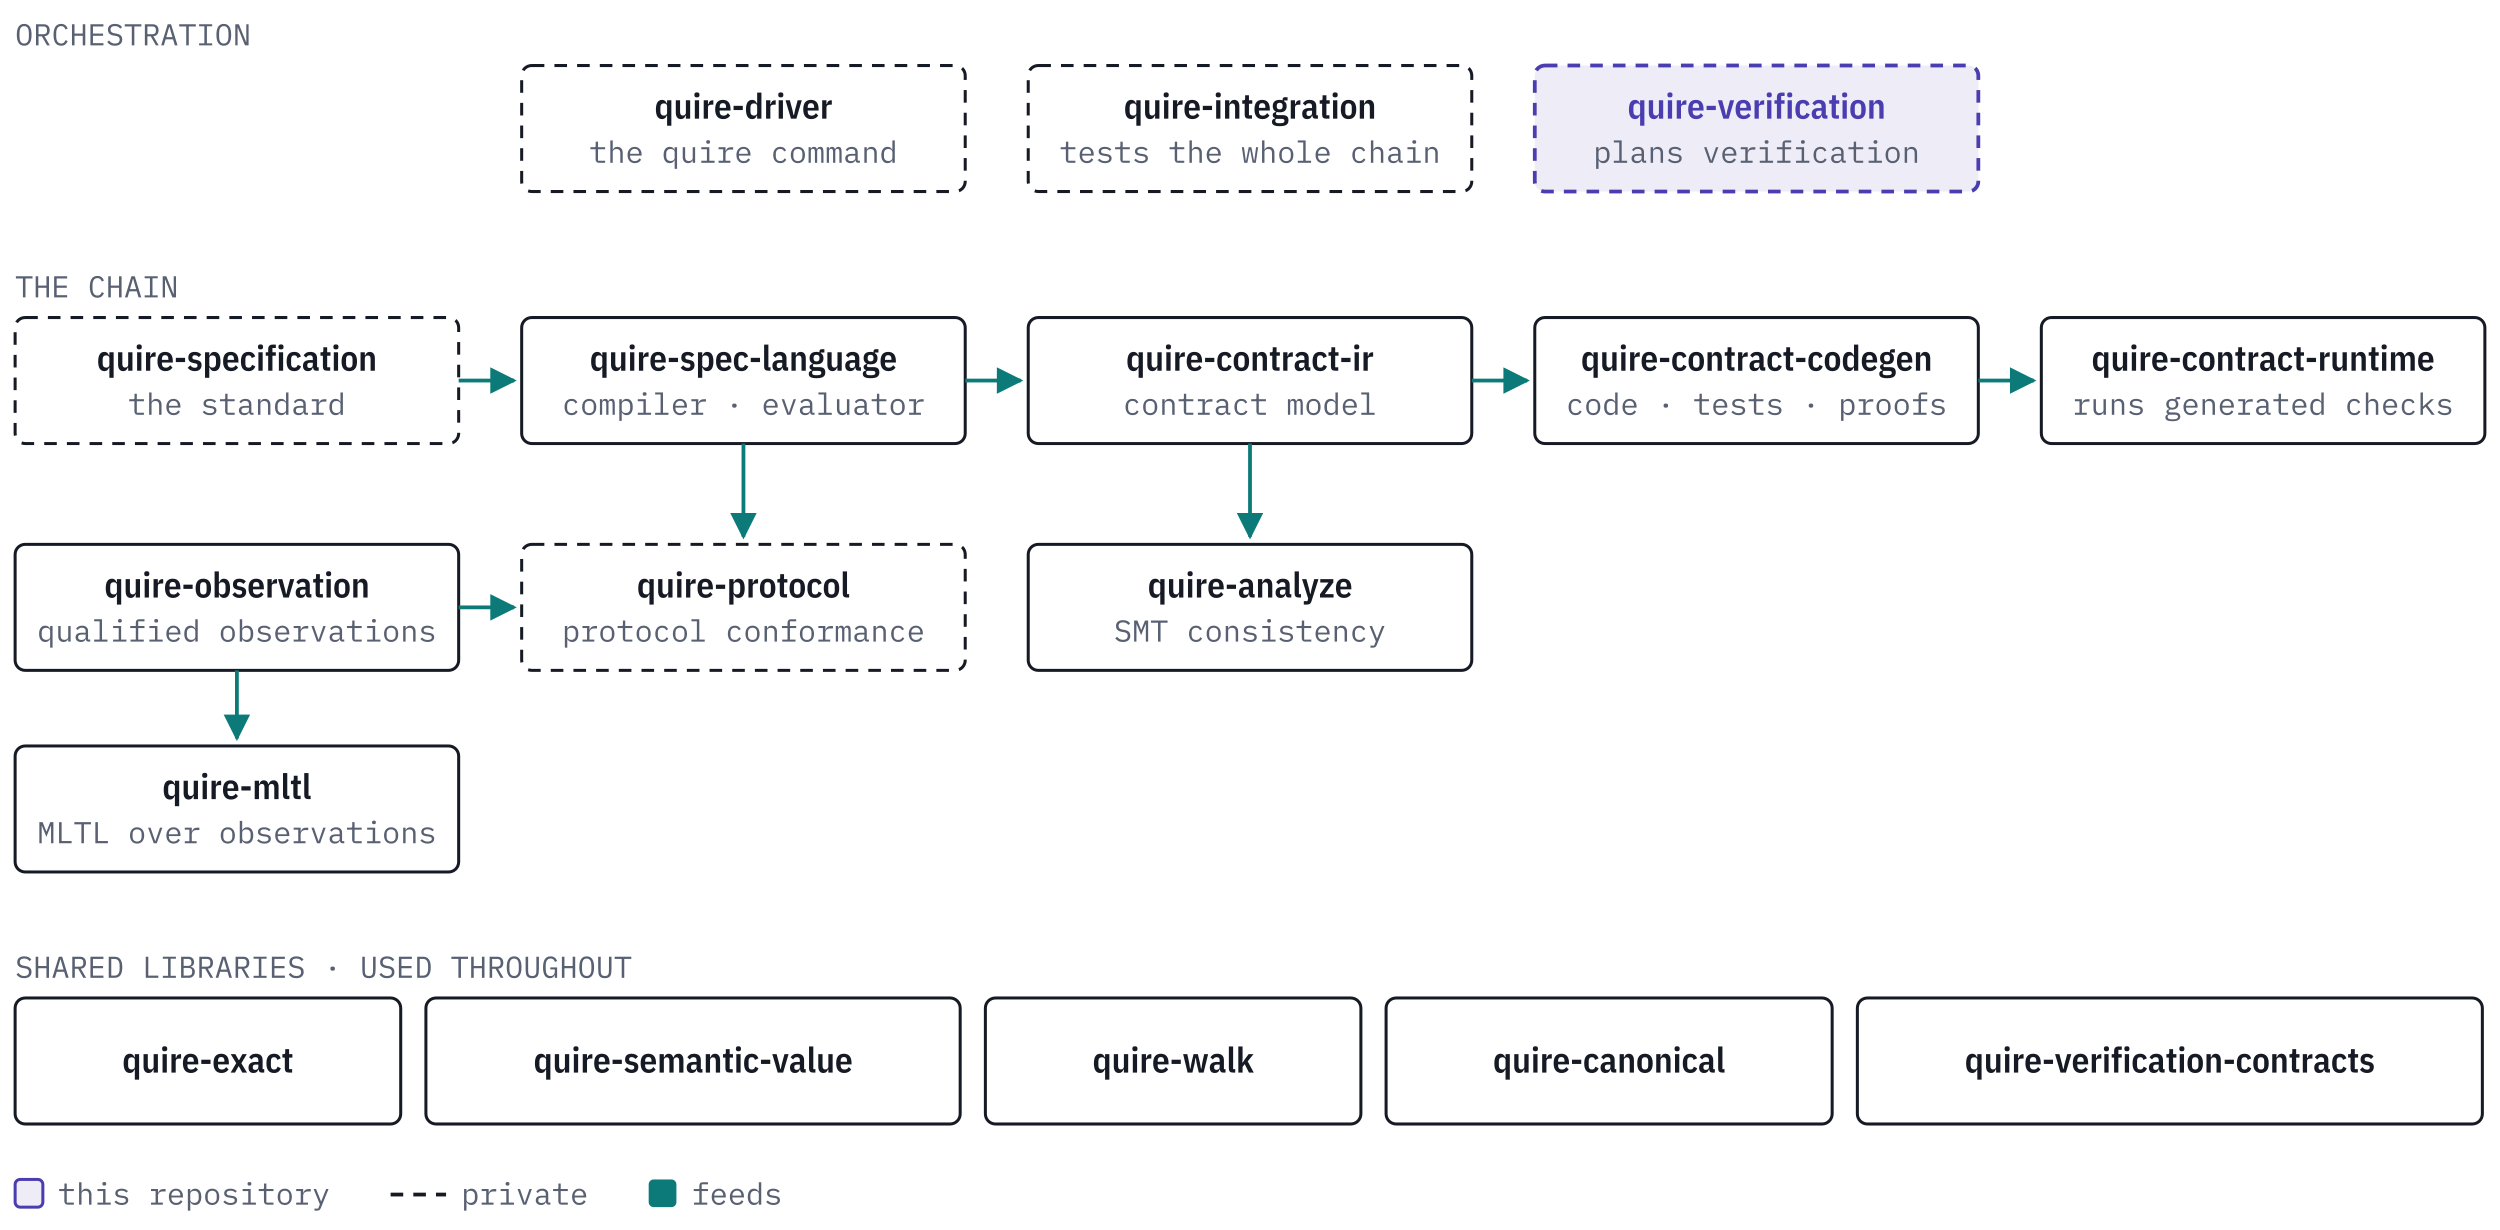
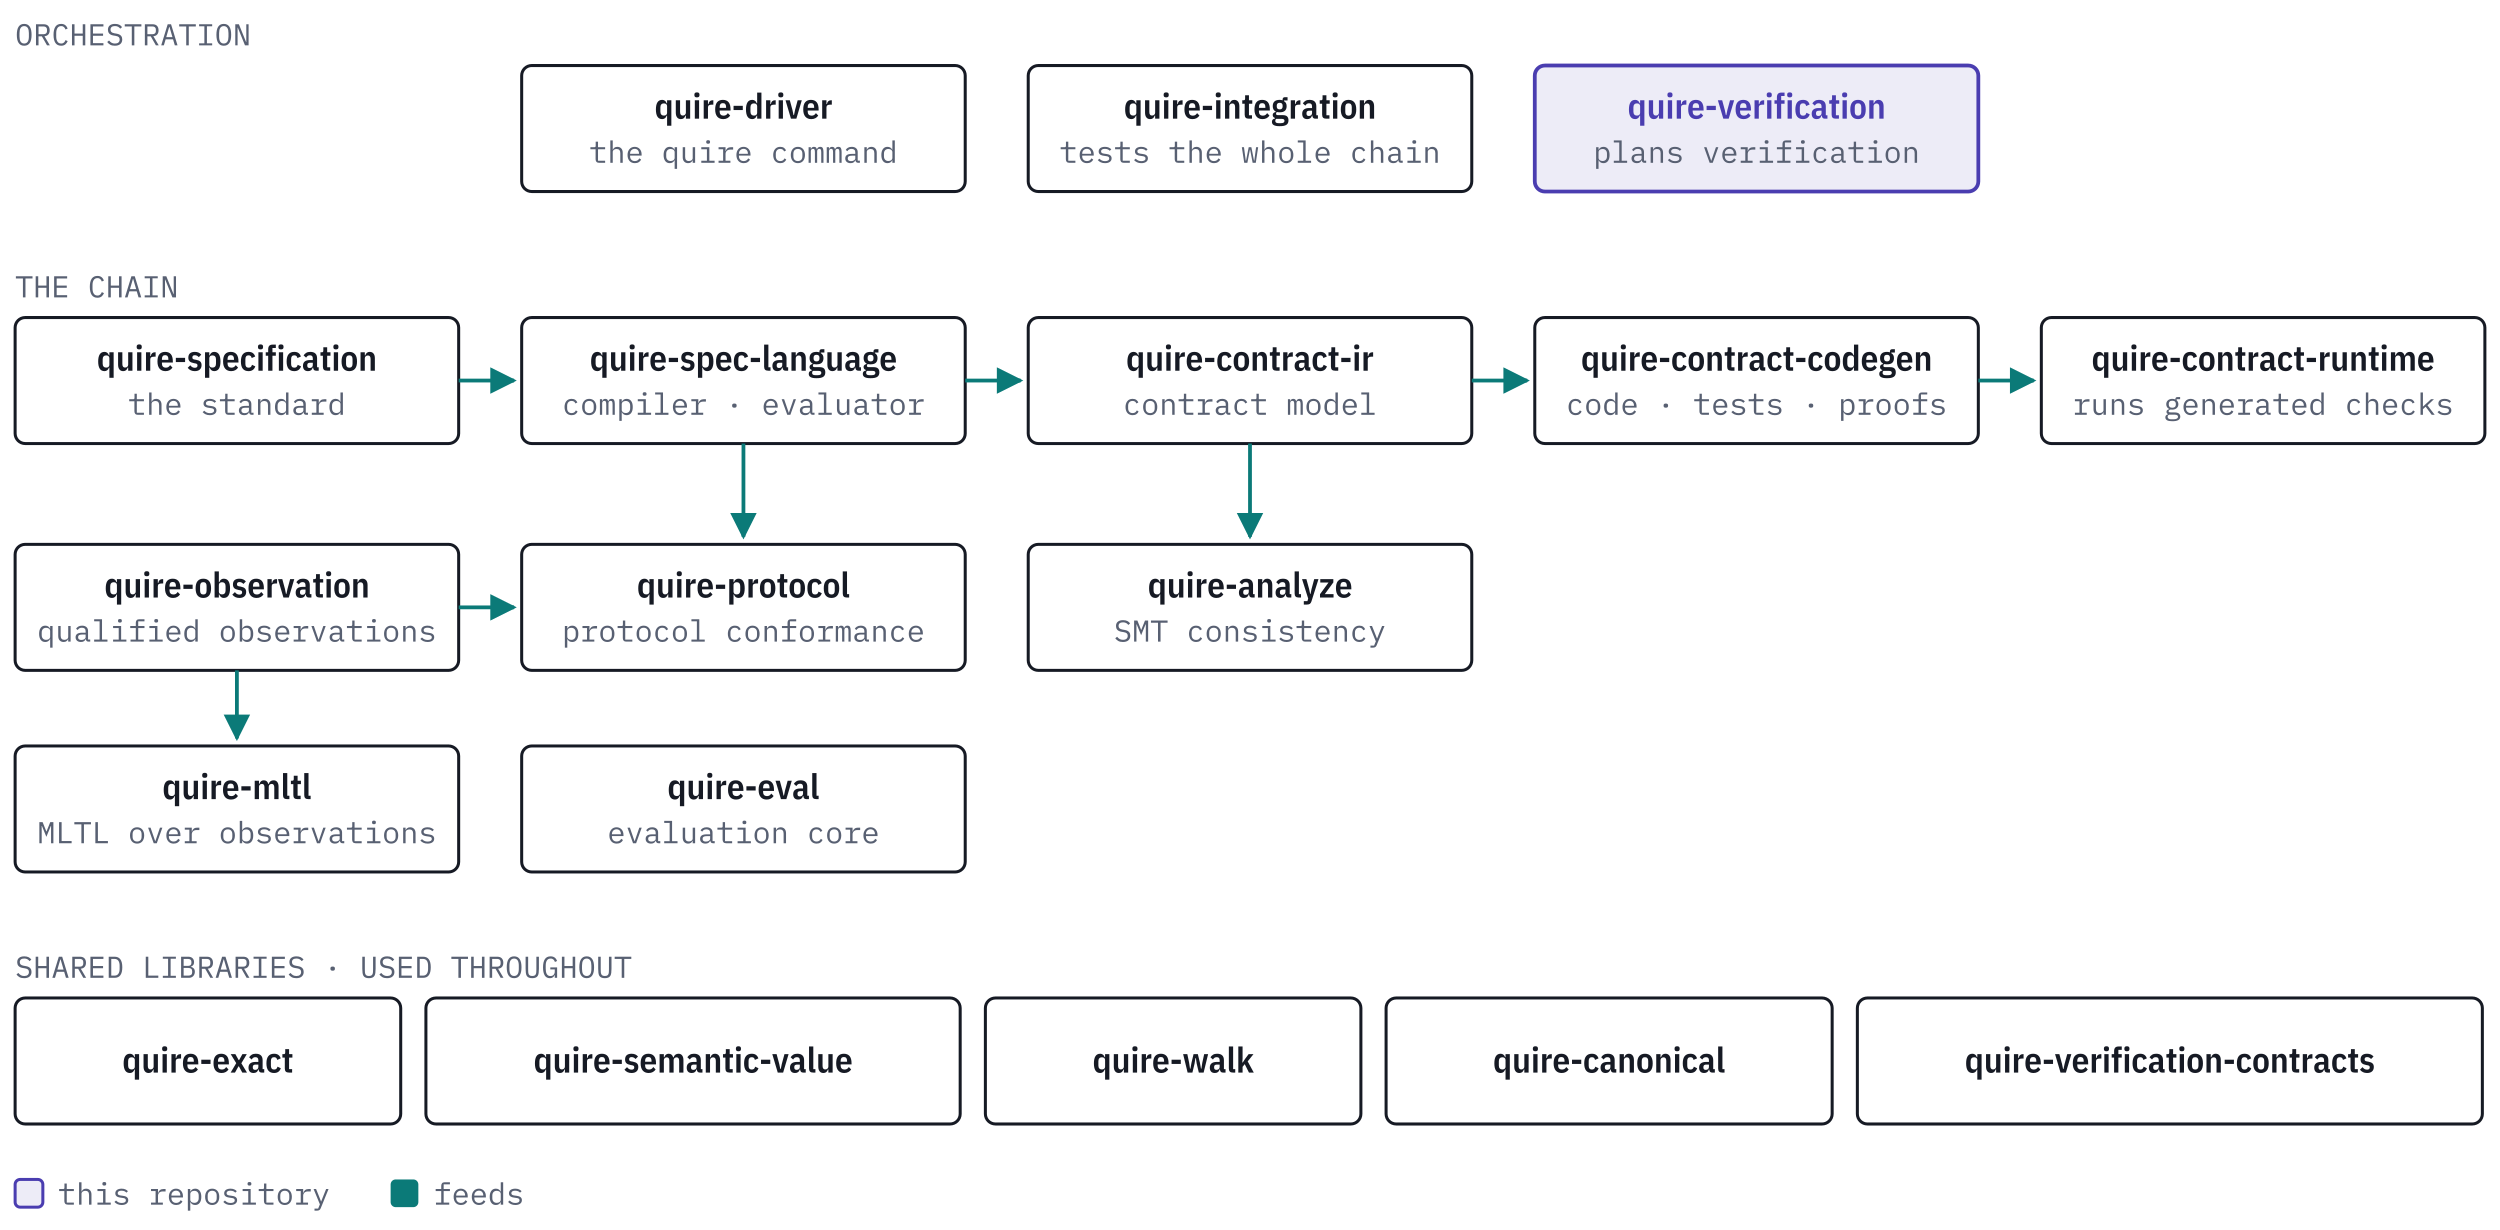
- <svg xmlns="http://www.w3.org/2000/svg" width="992" height="488" viewBox="-6 -6 992 488" role="img" aria-label="The Quire repositories. The main chain runs from the standard, quire-specification, to the compiler, quire-spec-language, then quire-contract-ir, quire-contract-codegen and quire-contract-runtime. quire-spec-language also feeds quire-protocol, and quire-contract-ir feeds quire-analyze. quire-observation feeds quire-protocol and quire-mltl. Above the chain, quire-driver runs it, quire-integration tests it and quire-verification plans verification. Below it, shared libraries used throughout: quire-exact, quire-semantic-value, quire-walk, quire-canonical and quire-verification-contracts.">
+ <svg xmlns="http://www.w3.org/2000/svg" width="992" height="488" viewBox="-6 -6 992 488" role="img" aria-label="The Quire repositories. The main chain runs from the standard, quire-specification, to the compiler, quire-spec-language, then quire-contract-ir, quire-contract-codegen and quire-contract-runtime. quire-spec-language also feeds quire-protocol, and quire-contract-ir feeds quire-analyze. quire-observation feeds quire-protocol and quire-mltl. Above the chain, quire-driver runs it, quire-integration tests it and quire-verification plans verification. quire-eval evaluates checked terms. Below it, shared libraries used throughout: quire-exact, quire-semantic-value, quire-walk, quire-canonical and quire-verification-contracts.">
  <defs>
    <path id="mono_A" d="M481 0 422 199H177L118 0H31L245 698H356L570 0ZM304 609H295L197 272H402Z" />
    <path id="mono_B" d="M88 698H325Q415 698 466 649Q517 600 517 518Q517 455 486 419Q456 383 408 368V365Q467 351 505 312Q543 274 543 201Q543 159 529 122Q515 85 490 58Q464 31 430 16Q395 0 355 0H88ZM330 73Q388 73 421 99Q454 125 454 179V220Q454 273 421 300Q388 326 330 326H172V73ZM316 395Q369 395 399 418Q429 442 429 490V529Q429 577 399 601Q369 625 316 625H172V395Z" />
    <path id="mono_C" d="M323 -12Q195 -12 132 81Q70 174 70 349Q70 524 132 617Q195 710 323 710Q371 710 406 697Q441 684 466 662Q491 640 508 612Q525 585 538 557L466 524Q457 547 445 568Q433 588 416 604Q400 619 378 628Q355 637 323 637Q240 637 200 574Q159 511 159 406V292Q159 187 200 124Q240 61 323 61Q355 61 378 70Q400 79 416 94Q433 110 445 130Q457 151 466 174L538 141Q525 112 508 85Q491 58 466 36Q441 14 406 1Q371 -12 323 -12Z" />
    <path id="mono_D" d="M95 698H290Q418 698 481 610Q544 522 544 349Q544 176 481 88Q418 0 290 0H95ZM286 73Q370 73 412 131Q455 189 455 295V403Q455 509 412 567Q370 625 286 625H179V73Z" />
    <path id="mono_E" d="M90 0V698H520V625H174V390H508V317H174V73H520V0Z" />
    <path id="mono_G" d="M444 93H439Q430 73 418 54Q406 35 388 20Q369 6 343 -3Q317 -12 281 -12Q167 -12 112 80Q56 172 56 344Q56 524 117 617Q178 710 305 710Q354 710 390 697Q426 684 452 662Q477 640 494 612Q511 585 522 557L450 524Q441 547 430 568Q418 588 402 604Q385 619 362 628Q339 637 308 637Q224 637 184 574Q145 511 145 406V298Q145 245 153 202Q161 158 180 126Q198 94 228 76Q257 59 300 59Q368 59 406 100Q444 141 444 206V278H297V345H522V0H444Z" />
    <path id="mono_H" d="M436 317H164V0H80V698H164V390H436V698H520V0H436Z" />
    <path id="mono_I" d="M84 0V67H258V631H84V698H516V631H342V67H516V0Z" />
    <path id="mono_L" d="M120 0V698H204V73H535V0Z" />
    <path id="mono_M" d="M455 350V571H447L300 212L153 571H145V350V0H68V698H176L299 390H305L428 698H532V0H455Z" />
    <path id="mono_N" d="M163 588H156V0H80V698H199L437 110H444V698H520V0H401Z" />
    <path id="mono_O" d="M300 -12Q236 -12 190 12Q144 37 114 83Q84 129 70 196Q56 263 56 349Q56 434 70 502Q84 569 114 615Q144 661 190 686Q236 710 300 710Q364 710 410 686Q456 661 486 615Q516 569 530 502Q544 434 544 349Q544 263 530 196Q516 129 486 83Q456 37 410 12Q364 -12 300 -12ZM300 61Q342 61 371 78Q400 94 419 124Q438 154 446 196Q455 239 455 292V406Q455 458 446 501Q438 544 419 574Q400 604 371 620Q342 637 300 637Q258 637 229 620Q200 604 181 574Q162 544 154 501Q145 458 145 406V292Q145 239 154 196Q162 154 181 124Q200 94 229 78Q258 61 300 61Z" />
    <path id="mono_R" d="M174 0H90V698H344Q441 698 492 645Q543 592 543 497Q543 412 499 361Q455 310 371 302L549 0H455L285 298H174ZM342 369Q395 369 424 396Q454 422 454 471V523Q454 572 424 598Q395 625 342 625H174V369Z" />
    <path id="mono_S" d="M298 -12Q204 -12 144 22Q84 57 45 111L106 161Q147 110 192 85Q238 60 301 60Q377 60 417 95Q457 130 457 193Q457 244 428 272Q399 301 327 313L249 326Q198 335 164 353Q129 371 108 396Q87 422 78 452Q69 483 69 516Q69 612 132 661Q195 710 302 710Q386 710 444 682Q501 654 536 603L477 552Q448 590 407 614Q366 638 301 638Q230 638 192 608Q154 578 154 518Q154 471 182 442Q211 412 285 399L360 386Q411 377 446 359Q481 341 502 316Q524 291 533 260Q542 229 542 195Q542 98 478 43Q415 -12 298 -12Z" />
    <path id="mono_T" d="M342 625V0H258V625H25V698H575V625Z" />
    <path id="mono_U" d="M164 698V279Q164 228 167 188Q170 148 183 120Q196 91 224 76Q251 61 300 61Q349 61 376 76Q404 91 417 120Q430 148 433 188Q436 228 436 279V698H520V299Q520 221 512 163Q505 105 482 66Q458 27 414 8Q371 -12 300 -12Q229 -12 186 8Q142 27 118 66Q95 105 88 163Q80 221 80 299V698Z" />
    <path id="mono_a" d="M495 0Q448 0 428 24Q408 48 403 84H398Q381 39 344 14Q306 -12 243 -12Q162 -12 114 30Q66 72 66 145Q66 217 118 256Q171 295 288 295H398V346Q398 403 366 432Q334 460 275 460Q223 460 190 440Q157 419 137 384L83 424Q93 444 110 463Q127 482 152 496Q177 511 209 520Q241 528 280 528Q371 528 424 482Q478 436 478 354V70H550V0ZM257 55Q288 55 314 62Q339 70 358 82Q377 95 388 112Q398 130 398 150V235H288Q216 235 183 215Q150 195 150 157V136Q150 96 178 76Q207 55 257 55Z" />
    <path id="mono_b" d="M95 740H175V432H179Q229 528 338 528Q433 528 486 457Q540 386 540 258Q540 130 486 59Q433 -12 338 -12Q229 -12 179 84H175V0H95ZM307 59Q377 59 416 102Q454 144 454 214V302Q454 372 416 414Q377 457 307 457Q280 457 256 450Q232 443 214 430Q196 416 186 396Q175 377 175 351V165Q175 139 186 120Q196 100 214 86Q232 73 256 66Q280 59 307 59Z" />
    <path id="mono_c" d="M318 -12Q262 -12 218 8Q175 27 145 62Q115 97 100 147Q84 197 84 258Q84 319 100 369Q116 419 146 454Q176 490 219 509Q262 528 317 528Q392 528 439 495Q486 462 508 409L444 375Q430 415 398 437Q365 459 317 459Q282 459 254 448Q227 436 208 415Q189 394 180 365Q170 336 170 302V214Q170 180 180 151Q189 122 208 101Q227 80 255 68Q283 57 319 57Q371 57 405 81Q439 105 459 147L516 108Q493 56 444 22Q396 -12 318 -12Z" />
    <path id="mono_d" d="M425 84H421Q371 -12 262 -12Q167 -12 114 59Q60 130 60 258Q60 386 114 457Q167 528 262 528Q371 528 421 432H425V740H505V0H425ZM293 59Q320 59 344 66Q368 73 386 86Q404 100 414 120Q425 139 425 165V351Q425 377 414 396Q404 416 386 430Q368 443 344 450Q320 457 293 457Q223 457 184 414Q146 372 146 302V214Q146 144 184 102Q223 59 293 59Z" />
    <path id="mono_e" d="M309 -12Q253 -12 208 7Q164 26 132 62Q101 97 84 146Q67 196 67 257Q67 319 84 369Q102 419 133 454Q164 490 208 509Q251 528 304 528Q356 528 398 509Q441 490 471 456Q501 423 517 377Q533 331 533 276V238H151V214Q151 180 162 151Q173 122 194 101Q214 80 244 68Q273 57 309 57Q361 57 399 81Q437 105 457 147L516 107Q493 55 440 22Q386 -12 309 -12ZM304 462Q271 462 243 450Q215 438 194 417Q174 396 162 368Q151 339 151 305V298H447V309Q447 343 436 371Q426 399 408 420Q389 440 362 451Q336 462 304 462Z" />
    <path id="mono_f" d="M83 68H257V448H73V516H257V622Q257 674 284 707Q312 740 371 740H544V672H337V516H544V448H337V68H521V0H83Z" />
    <path id="mono_g" d="M561 -59Q561 -137 496 -174Q431 -212 301 -212Q176 -212 122 -179Q67 -146 67 -84Q67 -42 89 -19Q111 4 151 15V27Q129 38 117 55Q105 72 105 98Q105 138 132 158Q158 178 198 188V192Q150 213 124 254Q97 295 97 350Q97 389 111 422Q125 455 152 478Q178 502 215 515Q252 528 297 528Q355 528 399 507V516Q399 546 413 566Q427 586 461 586H556V516H440V481Q468 457 483 424Q498 391 498 350Q498 311 484 278Q469 245 443 222Q417 198 380 185Q342 172 297 172Q284 172 272 173Q260 174 248 176Q236 174 223 170Q210 165 199 158Q188 150 181 140Q174 130 174 117Q174 94 197 86Q220 79 257 79H371Q471 79 516 42Q561 4 561 -59ZM486 -63Q486 -32 461 -14Q436 5 374 5H195Q143 -16 143 -65Q143 -99 170 -124Q197 -148 260 -148H338Q408 -148 447 -126Q486 -105 486 -63ZM297 234Q357 234 386 262Q414 290 414 336V365Q414 411 386 438Q357 466 297 466Q237 466 209 438Q181 411 181 365V336Q181 290 209 262Q237 234 297 234Z" />
    <path id="mono_h" d="M98 740H178V432H182Q190 451 202 468Q214 486 232 499Q249 512 273 520Q297 528 329 528Q410 528 459 476Q508 425 508 331V0H428V317Q428 388 397 422Q366 457 306 457Q282 457 259 451Q236 445 218 433Q200 421 189 402Q178 383 178 358V0H98Z" />
    <path id="mono_i" d="M332 630Q297 630 283 644Q269 659 269 681V697Q269 719 283 734Q297 748 332 748Q367 748 381 734Q395 719 395 697V681Q395 659 381 644Q367 630 332 630ZM106 68H292V448H106V516H372V68H546V0H106Z" />
    <path id="mono_k" d="M105 740H185V273H189L279 358L451 516H549L335 314L574 0H475L274 268L185 187V0H105Z" />
    <path id="mono_l" d="M80 68H260V672H80V740H340V68H520V0H80Z" />
    <path id="mono_m" d="M54 0V516H128V456H132Q144 486 166 507Q188 528 231 528Q276 528 298 506Q320 483 325 447H328Q342 482 368 505Q394 528 440 528Q503 528 524 484Q546 440 546 358V0H472V345Q472 411 458 436Q445 462 409 462Q377 462 357 442Q337 421 337 379V0H263V345Q263 411 250 436Q236 462 201 462Q169 462 148 442Q128 421 128 379V0Z" />
    <path id="mono_n" d="M98 0V516H178V432H182Q190 451 202 468Q214 486 232 499Q249 512 273 520Q297 528 329 528Q410 528 459 476Q508 425 508 331V0H428V317Q428 388 397 422Q366 457 306 457Q282 457 259 451Q236 445 218 433Q200 421 189 402Q178 383 178 358V0Z" />
    <path id="mono_o" d="M300 -12Q246 -12 202 7Q159 26 128 62Q98 97 82 146Q66 196 66 258Q66 319 82 369Q98 419 128 454Q159 490 202 509Q246 528 300 528Q354 528 398 509Q441 490 472 454Q502 419 518 369Q534 319 534 258Q534 196 518 146Q502 97 472 62Q441 26 398 7Q354 -12 300 -12ZM300 57Q367 57 408 97Q449 137 449 221V295Q449 379 408 419Q367 459 300 459Q233 459 192 419Q151 379 151 295V221Q151 137 192 97Q233 57 300 57Z" />
    <path id="mono_p" d="M95 516H175V432H179Q229 528 338 528Q433 528 486 457Q540 386 540 258Q540 130 486 59Q433 -12 338 -12Q229 -12 179 84H175V-200H95ZM307 59Q377 59 416 102Q454 144 454 214V302Q454 372 416 414Q377 457 307 457Q280 457 256 450Q232 443 214 430Q196 416 186 396Q175 377 175 351V165Q175 139 186 120Q196 100 214 86Q232 73 256 66Q280 59 307 59Z" />
    <path id="mono_periodcentered" d="M300 235Q259 235 242 252Q226 269 226 295V313Q226 339 242 356Q259 373 300 373Q341 373 358 356Q374 339 374 313V295Q374 269 358 252Q341 235 300 235Z" />
    <path id="mono_q" d="M425 84H421Q371 -12 262 -12Q167 -12 114 59Q60 130 60 258Q60 386 114 457Q167 528 262 528Q371 528 421 432H425V516H505V-200H425ZM293 59Q320 59 344 66Q368 73 386 86Q404 100 414 120Q425 139 425 165V351Q425 377 414 396Q404 416 386 430Q368 443 344 450Q320 457 293 457Q223 457 184 414Q146 372 146 302V214Q146 144 184 102Q223 59 293 59Z" />
    <path id="mono_r" d="M77 68H228V448H77V516H308V386H313Q329 447 374 482Q418 516 487 516H559V436H462Q393 436 350 396Q308 356 308 291V68H469V0H77Z" />
    <path id="mono_s" d="M306 -12Q225 -12 166 16Q108 43 67 89L121 136Q158 97 202 76Q246 55 308 55Q368 55 406 76Q445 98 445 144Q445 164 438 178Q430 191 417 199Q404 207 388 212Q372 216 354 219L273 231Q246 235 214 242Q183 249 157 264Q131 280 114 306Q96 332 96 374Q96 413 112 442Q127 470 155 490Q183 509 221 518Q259 528 304 528Q374 528 426 506Q477 484 514 445L462 396Q453 407 440 418Q426 430 406 440Q387 449 361 455Q335 461 301 461Q240 461 208 440Q175 419 175 379Q175 359 182 346Q190 332 203 324Q216 316 232 312Q249 307 266 304L347 292Q375 288 406 281Q437 274 463 258Q489 243 506 217Q524 191 524 149Q524 72 464 30Q405 -12 306 -12Z" />
    <path id="mono_t" d="M325 0Q266 0 238 33Q211 66 211 118V448H39V516H167Q193 516 204 526Q214 537 214 563V698H291V516H526V448H291V68H526V0Z" />
    <path id="mono_u" d="M422 84H418Q410 65 398 48Q386 30 368 17Q351 4 327 -4Q303 -12 271 -12Q190 -12 141 40Q92 91 92 185V516H172V199Q172 128 203 94Q234 59 294 59Q318 59 341 65Q364 71 382 83Q400 95 411 114Q422 132 422 158V516H502V0H422Z" />
    <path id="mono_v" d="M249 0 64 516H145L219 300L299 67H303L383 300L457 516H536L351 0Z" />
    <path id="mono_w" d="M30 516H101L160 70H169L257 516H345L433 70H442L501 516H570L491 0H387L305 432H297L213 0H109Z" />
    <path id="mono_y" d="M467 516H547L291 -113Q282 -135 271 -152Q260 -168 245 -178Q230 -189 209 -194Q188 -200 159 -200H83V-132H203L261 10L53 516H135L222 300L299 104H303L380 300Z" />
    <path id="title_a" d="M406 0Q325 0 321 89H309Q299 41 264 14Q229 -12 177 -12Q105 -12 69 28Q33 68 33 140Q33 222 84 262Q135 302 231 302H312V347Q312 393 292 415Q273 437 228 437Q191 437 166 420Q141 402 122 370L51 434Q80 479 124 506Q169 534 238 534Q433 534 433 350V97H479V0ZM223 77Q260 77 286 98Q312 120 312 158V227H239Q155 227 155 162V140Q155 107 173 92Q191 77 223 77Z" />
    <path id="title_b" d="M66 740H187V436H201Q212 480 246 507Q279 534 324 534Q416 534 460 464Q504 395 504 261Q504 127 460 58Q416 -12 324 -12Q279 -12 246 15Q212 42 201 86H187V0H66ZM278 88Q325 88 351 117Q377 146 377 199V323Q377 376 351 405Q325 434 278 434Q237 434 212 414Q187 393 187 356V166Q187 129 212 108Q237 88 278 88Z" />
    <path id="title_c" d="M251 -12Q145 -12 90 54Q34 120 34 261Q34 402 90 468Q145 534 251 534Q328 534 374 499Q419 464 439 403L340 359Q332 397 312 416Q291 436 251 436Q161 436 161 328V194Q161 86 251 86Q293 86 315 106Q337 126 348 168L442 123Q396 -12 251 -12Z" />
    <path id="title_d" d="M357 86H343Q332 42 298 15Q265 -12 220 -12Q128 -12 84 58Q40 127 40 261Q40 395 84 464Q128 534 220 534Q265 534 298 507Q332 480 343 436H357V740H478V0H357ZM266 88Q307 88 332 108Q357 129 357 166V356Q357 393 332 414Q307 434 266 434Q219 434 193 405Q167 376 167 323V199Q167 146 193 117Q219 88 266 88Z" />
    <path id="title_e" d="M263 -12Q212 -12 170 4Q127 21 97 54Q67 88 50 140Q34 191 34 261Q34 402 90 468Q147 534 252 534Q357 534 414 468Q470 402 470 261V232H161V198Q161 146 190 116Q219 86 270 86Q313 86 342 104Q372 123 393 158L459 89Q430 43 381 16Q332 -12 263 -12ZM252 441Q161 441 161 333V307H343V333Q343 441 252 441Z" />
    <path id="title_f" d="M91 425H22V522H91V603Q91 674 122 707Q154 740 220 740H308V643H212V522H308V425H212V0H91Z" />
    <path id="title_g" d="M493 -46Q493 -87 480 -118Q468 -149 439 -170Q410 -191 362 -202Q314 -212 244 -212Q182 -212 140 -204Q98 -195 72 -179Q46 -163 35 -140Q24 -117 24 -88Q24 -48 46 -25Q68 -2 109 4V23Q77 31 62 53Q46 75 46 107Q46 139 68 160Q90 182 132 190V203Q47 245 47 357Q47 442 95 488Q143 534 244 534Q289 534 326 520V539Q326 610 394 610H467V516H366V496Q403 478 422 442Q441 407 441 357Q441 272 394 226Q346 181 244 181Q203 181 168 189Q154 183 147 170Q140 157 140 141Q140 121 153 111Q166 101 196 101H329Q418 101 456 63Q493 25 493 -46ZM380 -60Q380 -33 362 -19Q344 -5 302 -5H141Q119 -24 119 -61Q119 -93 140 -110Q162 -127 216 -127H275Q332 -127 356 -110Q380 -94 380 -60ZM244 264Q327 264 327 346V369Q327 451 244 451Q161 451 161 369V346Q161 264 244 264Z" />
    <path id="title_hyphen" d="M50 245V365H312V245Z" />
    <path id="title_i" d="M126 604Q88 604 71 620Q54 637 54 665V685Q54 713 71 730Q88 746 126 746Q164 746 181 730Q198 713 198 685V665Q198 637 181 620Q164 604 126 604ZM66 522H187V0H66Z" />
    <path id="title_k" d="M66 740H187V395L179 287H193L254 383L358 522H495L332 317L504 0H368L248 239L187 163V0H66Z" />
    <path id="title_l" d="M184 0Q121 0 94 28Q66 56 66 116V740H187V97H247V0Z" />
    <path id="title_m" d="M66 0V522H187V435H201Q232 534 324 534Q422 534 451 431H463Q480 484 516 509Q551 534 602 534Q668 534 705 486Q742 439 742 351V0H621V330Q621 432 548 432Q513 432 488 410Q464 389 464 350V0H343V330Q343 384 325 408Q307 432 271 432Q236 432 212 410Q187 389 187 350V0Z" />
    <path id="title_n" d="M66 0V522H187V435H201Q232 534 326 534Q396 534 434 486Q472 439 472 351V0H351V330Q351 432 275 432Q238 432 212 410Q187 389 187 350V0Z" />
    <path id="title_o" d="M253 -12Q149 -12 92 54Q34 120 34 261Q34 402 92 468Q149 534 253 534Q357 534 414 468Q472 402 472 261Q472 120 414 54Q357 -12 253 -12ZM253 86Q345 86 345 194V328Q345 436 253 436Q161 436 161 328V194Q161 86 253 86Z" />
    <path id="title_p" d="M66 522H187V436H201Q212 480 246 507Q279 534 324 534Q416 534 460 464Q504 395 504 261Q504 127 460 58Q416 -12 324 -12Q279 -12 246 15Q212 42 201 86H187V-200H66ZM278 88Q325 88 351 117Q377 146 377 199V323Q377 376 351 405Q325 434 278 434Q237 434 212 414Q187 393 187 356V166Q187 129 212 108Q237 88 278 88Z" />
    <path id="title_q" d="M357 86H343Q332 42 298 15Q265 -12 220 -12Q128 -12 84 58Q40 127 40 261Q40 395 84 464Q128 534 220 534Q265 534 298 507Q332 480 343 436H357V522H478V-200H357ZM266 88Q307 88 332 108Q357 129 357 166V356Q357 393 332 414Q307 434 266 434Q219 434 193 405Q167 376 167 323V199Q167 146 193 117Q219 88 266 88Z" />
    <path id="title_r" d="M66 0V522H187V415H201Q210 467 238 494Q267 522 313 522H339V398H299Q242 398 214 380Q187 362 187 317V0Z" />
    <path id="title_s" d="M224 -12Q159 -12 110 12Q61 35 24 82L98 154Q123 119 154 101Q185 83 226 83Q302 83 302 147Q302 172 290 186Q277 201 247 206L198 215Q116 230 79 266Q42 302 42 371Q42 453 90 494Q138 534 226 534Q287 534 332 514Q376 494 409 455L338 384Q318 409 290 424Q261 439 226 439Q156 439 156 376Q156 350 170 336Q184 323 214 318L264 309Q346 294 382 258Q417 223 417 159Q417 78 367 33Q317 -12 224 -12Z" />
    <path id="title_t" d="M210 0Q147 0 119 28Q91 56 91 117V425H22V522H58Q84 522 94 534Q103 546 103 572V664H212V522H306V425H212V97H298V0Z" />
    <path id="title_u" d="M346 88H332Q302 -12 205 -12Q135 -12 98 36Q60 83 60 172V522H181V192Q181 89 257 89Q294 89 320 111Q346 133 346 172V522H467V0H346Z" />
    <path id="title_v" d="M162 0 8 522H130L205 244L234 103H248L277 244L352 522H469L315 0Z" />
    <path id="title_w" d="M16 522H135L186 278L211 110H223L253 278L311 522H433L492 278L522 110H534L559 278L612 522H724L597 0H461L400 254L377 409H364L340 254L279 0H143Z" />
    <path id="title_x" d="M15 0 173 267 17 522H149L242 354H255L348 522H472L318 264L478 0H345L249 176H236L138 0Z" />
    <path id="title_y" d="M353 522H474L275 -109Q258 -162 227 -181Q196 -200 140 -200H58V-103H161L182 -29L8 522H131L209 240L237 103H249L277 241Z" />
    <path id="title_z" d="M34 0V95L275 425H42V522H412V428L170 97H418V0Z" />
    <marker id="ah-model" viewBox="0 0 10 10" refX="9" refY="5" markerWidth="7" markerHeight="7" orient="auto-start-reverse">
      <path d="M0,0 L10,5 L0,10 z" fill="#0b7a78" />
    </marker>
  </defs>
-   <rect x="201" y="20" width="176" height="50" rx="4" stroke="#161a24" stroke-width="1.2" fill="none" stroke-dasharray="5 4" />
+   <rect x="201" y="20" width="176" height="50" rx="4" stroke="#161a24" stroke-width="1.2" fill="none" />
  <g fill="#161a24" transform="translate(253.7,41.1) scale(0.014,-0.014)">
    <use href="#title_q" x="0" />
    <use href="#title_u" x="544" />
    <use href="#title_i" x="1077" />
    <use href="#title_r" x="1329" />
    <use href="#title_e" x="1686" />
    <use href="#title_hyphen" x="2191" />
    <use href="#title_d" x="2553" />
    <use href="#title_r" x="3097" />
    <use href="#title_i" x="3454" />
    <use href="#title_v" x="3706" />
    <use href="#title_e" x="4182" />
    <use href="#title_r" x="4687" />
  </g>
  <g fill="#586072" transform="translate(227.8,58.6) scale(0.012,-0.012)">
    <use href="#mono_t" x="0" />
    <use href="#mono_h" x="600" />
    <use href="#mono_e" x="1200" />
    <use href="#mono_q" x="2400" />
    <use href="#mono_u" x="3000" />
    <use href="#mono_i" x="3600" />
    <use href="#mono_r" x="4200" />
    <use href="#mono_e" x="4800" />
    <use href="#mono_c" x="6000" />
    <use href="#mono_o" x="6600" />
    <use href="#mono_m" x="7200" />
    <use href="#mono_m" x="7800" />
    <use href="#mono_a" x="8400" />
    <use href="#mono_n" x="9000" />
    <use href="#mono_d" x="9600" />
  </g>
-   <rect x="402" y="20" width="176" height="50" rx="4" stroke="#161a24" stroke-width="1.2" fill="none" stroke-dasharray="5 4" />
+   <rect x="402" y="20" width="176" height="50" rx="4" stroke="#161a24" stroke-width="1.2" fill="none" />
  <g fill="#161a24" transform="translate(439.9,41.1) scale(0.014,-0.014)">
    <use href="#title_q" x="0" />
    <use href="#title_u" x="544" />
    <use href="#title_i" x="1077" />
    <use href="#title_r" x="1329" />
    <use href="#title_e" x="1686" />
    <use href="#title_hyphen" x="2191" />
    <use href="#title_i" x="2553" />
    <use href="#title_n" x="2805" />
    <use href="#title_t" x="3337" />
    <use href="#title_e" x="3671" />
    <use href="#title_g" x="4176" />
    <use href="#title_r" x="4668" />
    <use href="#title_a" x="5025" />
    <use href="#title_t" x="5532" />
    <use href="#title_i" x="5866" />
    <use href="#title_o" x="6118" />
    <use href="#title_n" x="6624" />
  </g>
  <g fill="#586072" transform="translate(414.4,58.6) scale(0.012,-0.012)">
    <use href="#mono_t" x="0" />
    <use href="#mono_e" x="600" />
    <use href="#mono_s" x="1200" />
    <use href="#mono_t" x="1800" />
    <use href="#mono_s" x="2400" />
    <use href="#mono_t" x="3600" />
    <use href="#mono_h" x="4200" />
    <use href="#mono_e" x="4800" />
    <use href="#mono_w" x="6000" />
    <use href="#mono_h" x="6600" />
    <use href="#mono_o" x="7200" />
    <use href="#mono_l" x="7800" />
    <use href="#mono_e" x="8400" />
    <use href="#mono_c" x="9600" />
    <use href="#mono_h" x="10200" />
    <use href="#mono_a" x="10800" />
    <use href="#mono_i" x="11400" />
    <use href="#mono_n" x="12000" />
  </g>
-   <rect x="603" y="20" width="176" height="50" rx="4" stroke="#4a3db0" stroke-width="1.5" fill="#4a3db0" fill-opacity="0.1" stroke-dasharray="5 4" />
+   <rect x="603" y="20" width="176" height="50" rx="4" stroke="#4a3db0" stroke-width="1.5" fill="#4a3db0" fill-opacity="0.1" />
  <g fill="#4a3db0" transform="translate(639.8,41.1) scale(0.014,-0.014)">
    <use href="#title_q" x="0" />
    <use href="#title_u" x="544" />
    <use href="#title_i" x="1077" />
    <use href="#title_r" x="1329" />
    <use href="#title_e" x="1686" />
    <use href="#title_hyphen" x="2191" />
    <use href="#title_v" x="2553" />
    <use href="#title_e" x="3029" />
    <use href="#title_r" x="3534" />
    <use href="#title_i" x="3891" />
    <use href="#title_f" x="4143" />
    <use href="#title_i" x="4471" />
    <use href="#title_c" x="4723" />
    <use href="#title_a" x="5187" />
    <use href="#title_t" x="5694" />
    <use href="#title_i" x="6028" />
    <use href="#title_o" x="6280" />
    <use href="#title_n" x="6786" />
  </g>
  <g fill="#586072" transform="translate(626.2,58.6) scale(0.012,-0.012)">
    <use href="#mono_p" x="0" />
    <use href="#mono_l" x="600" />
    <use href="#mono_a" x="1200" />
    <use href="#mono_n" x="1800" />
    <use href="#mono_s" x="2400" />
    <use href="#mono_v" x="3600" />
    <use href="#mono_e" x="4200" />
    <use href="#mono_r" x="4800" />
    <use href="#mono_i" x="5400" />
    <use href="#mono_f" x="6000" />
    <use href="#mono_i" x="6600" />
    <use href="#mono_c" x="7200" />
    <use href="#mono_a" x="7800" />
    <use href="#mono_t" x="8400" />
    <use href="#mono_i" x="9000" />
    <use href="#mono_o" x="9600" />
    <use href="#mono_n" x="10200" />
  </g>
-   <rect x="0" y="120" width="176" height="50" rx="4" stroke="#161a24" stroke-width="1.2" fill="none" stroke-dasharray="5 4" />
+   <rect x="0" y="120" width="176" height="50" rx="4" stroke="#161a24" stroke-width="1.2" fill="none" />
  <g fill="#161a24" transform="translate(32.4,141.1) scale(0.014,-0.014)">
    <use href="#title_q" x="0" />
    <use href="#title_u" x="544" />
    <use href="#title_i" x="1077" />
    <use href="#title_r" x="1329" />
    <use href="#title_e" x="1686" />
    <use href="#title_hyphen" x="2191" />
    <use href="#title_s" x="2553" />
    <use href="#title_p" x="3002" />
    <use href="#title_e" x="3546" />
    <use href="#title_c" x="4051" />
    <use href="#title_i" x="4515" />
    <use href="#title_f" x="4767" />
    <use href="#title_i" x="5095" />
    <use href="#title_c" x="5347" />
    <use href="#title_a" x="5811" />
    <use href="#title_t" x="6318" />
    <use href="#title_i" x="6652" />
    <use href="#title_o" x="6904" />
    <use href="#title_n" x="7410" />
  </g>
  <g fill="#586072" transform="translate(44.8,158.6) scale(0.012,-0.012)">
    <use href="#mono_t" x="0" />
    <use href="#mono_h" x="600" />
    <use href="#mono_e" x="1200" />
    <use href="#mono_s" x="2400" />
    <use href="#mono_t" x="3000" />
    <use href="#mono_a" x="3600" />
    <use href="#mono_n" x="4200" />
    <use href="#mono_d" x="4800" />
    <use href="#mono_a" x="5400" />
    <use href="#mono_r" x="6000" />
    <use href="#mono_d" x="6600" />
  </g>
  <rect x="201" y="120" width="176" height="50" rx="4" stroke="#161a24" stroke-width="1.2" fill="none" />
  <g fill="#161a24" transform="translate(228,141.1) scale(0.014,-0.014)">
    <use href="#title_q" x="0" />
    <use href="#title_u" x="544" />
    <use href="#title_i" x="1077" />
    <use href="#title_r" x="1329" />
    <use href="#title_e" x="1686" />
    <use href="#title_hyphen" x="2191" />
    <use href="#title_s" x="2553" />
    <use href="#title_p" x="3002" />
    <use href="#title_e" x="3546" />
    <use href="#title_c" x="4051" />
    <use href="#title_hyphen" x="4515" />
    <use href="#title_l" x="4877" />
    <use href="#title_a" x="5145" />
    <use href="#title_n" x="5652" />
    <use href="#title_g" x="6184" />
    <use href="#title_u" x="6676" />
    <use href="#title_a" x="7209" />
    <use href="#title_g" x="7716" />
    <use href="#title_e" x="8208" />
  </g>
  <g fill="#586072" transform="translate(217,158.6) scale(0.012,-0.012)">
    <use href="#mono_c" x="0" />
    <use href="#mono_o" x="600" />
    <use href="#mono_m" x="1200" />
    <use href="#mono_p" x="1800" />
    <use href="#mono_i" x="2400" />
    <use href="#mono_l" x="3000" />
    <use href="#mono_e" x="3600" />
    <use href="#mono_r" x="4200" />
    <use href="#mono_periodcentered" x="5400" />
    <use href="#mono_e" x="6600" />
    <use href="#mono_v" x="7200" />
    <use href="#mono_a" x="7800" />
    <use href="#mono_l" x="8400" />
    <use href="#mono_u" x="9000" />
    <use href="#mono_a" x="9600" />
    <use href="#mono_t" x="10200" />
    <use href="#mono_o" x="10800" />
    <use href="#mono_r" x="11400" />
  </g>
  <rect x="402" y="120" width="176" height="50" rx="4" stroke="#161a24" stroke-width="1.2" fill="none" />
  <g fill="#161a24" transform="translate(440.8,141.1) scale(0.014,-0.014)">
    <use href="#title_q" x="0" />
    <use href="#title_u" x="544" />
    <use href="#title_i" x="1077" />
    <use href="#title_r" x="1329" />
    <use href="#title_e" x="1686" />
    <use href="#title_hyphen" x="2191" />
    <use href="#title_c" x="2553" />
    <use href="#title_o" x="3017" />
    <use href="#title_n" x="3523" />
    <use href="#title_t" x="4055" />
    <use href="#title_r" x="4389" />
    <use href="#title_a" x="4746" />
    <use href="#title_c" x="5253" />
    <use href="#title_t" x="5717" />
    <use href="#title_hyphen" x="6051" />
    <use href="#title_i" x="6413" />
    <use href="#title_r" x="6665" />
  </g>
  <g fill="#586072" transform="translate(439.6,158.6) scale(0.012,-0.012)">
    <use href="#mono_c" x="0" />
    <use href="#mono_o" x="600" />
    <use href="#mono_n" x="1200" />
    <use href="#mono_t" x="1800" />
    <use href="#mono_r" x="2400" />
    <use href="#mono_a" x="3000" />
    <use href="#mono_c" x="3600" />
    <use href="#mono_t" x="4200" />
    <use href="#mono_m" x="5400" />
    <use href="#mono_o" x="6000" />
    <use href="#mono_d" x="6600" />
    <use href="#mono_e" x="7200" />
    <use href="#mono_l" x="7800" />
  </g>
  <rect x="603" y="120" width="176" height="50" rx="4" stroke="#161a24" stroke-width="1.2" fill="none" />
  <g fill="#161a24" transform="translate(621.3,141.1) scale(0.014,-0.014)">
    <use href="#title_q" x="0" />
    <use href="#title_u" x="544" />
    <use href="#title_i" x="1077" />
    <use href="#title_r" x="1329" />
    <use href="#title_e" x="1686" />
    <use href="#title_hyphen" x="2191" />
    <use href="#title_c" x="2553" />
    <use href="#title_o" x="3017" />
    <use href="#title_n" x="3523" />
    <use href="#title_t" x="4055" />
    <use href="#title_r" x="4389" />
    <use href="#title_a" x="4746" />
    <use href="#title_c" x="5253" />
    <use href="#title_t" x="5717" />
    <use href="#title_hyphen" x="6051" />
    <use href="#title_c" x="6413" />
    <use href="#title_o" x="6877" />
    <use href="#title_d" x="7383" />
    <use href="#title_e" x="7927" />
    <use href="#title_g" x="8432" />
    <use href="#title_e" x="8924" />
    <use href="#title_n" x="9429" />
  </g>
  <g fill="#586072" transform="translate(615.4,158.6) scale(0.012,-0.012)">
    <use href="#mono_c" x="0" />
    <use href="#mono_o" x="600" />
    <use href="#mono_d" x="1200" />
    <use href="#mono_e" x="1800" />
    <use href="#mono_periodcentered" x="3000" />
    <use href="#mono_t" x="4200" />
    <use href="#mono_e" x="4800" />
    <use href="#mono_s" x="5400" />
    <use href="#mono_t" x="6000" />
    <use href="#mono_s" x="6600" />
    <use href="#mono_periodcentered" x="7800" />
    <use href="#mono_p" x="9000" />
    <use href="#mono_r" x="9600" />
    <use href="#mono_o" x="10200" />
    <use href="#mono_o" x="10800" />
    <use href="#mono_f" x="11400" />
    <use href="#mono_s" x="12000" />
  </g>
  <rect x="804" y="120" width="176" height="50" rx="4" stroke="#161a24" stroke-width="1.2" fill="none" />
  <g fill="#161a24" transform="translate(823.9,141.1) scale(0.014,-0.014)">
    <use href="#title_q" x="0" />
    <use href="#title_u" x="544" />
    <use href="#title_i" x="1077" />
    <use href="#title_r" x="1329" />
    <use href="#title_e" x="1686" />
    <use href="#title_hyphen" x="2191" />
    <use href="#title_c" x="2553" />
    <use href="#title_o" x="3017" />
    <use href="#title_n" x="3523" />
    <use href="#title_t" x="4055" />
    <use href="#title_r" x="4389" />
    <use href="#title_a" x="4746" />
    <use href="#title_c" x="5253" />
    <use href="#title_t" x="5717" />
    <use href="#title_hyphen" x="6051" />
    <use href="#title_r" x="6413" />
    <use href="#title_u" x="6770" />
    <use href="#title_n" x="7303" />
    <use href="#title_t" x="7835" />
    <use href="#title_i" x="8169" />
    <use href="#title_m" x="8421" />
    <use href="#title_e" x="9223" />
  </g>
  <g fill="#586072" transform="translate(816.4,158.6) scale(0.012,-0.012)">
    <use href="#mono_r" x="0" />
    <use href="#mono_u" x="600" />
    <use href="#mono_n" x="1200" />
    <use href="#mono_s" x="1800" />
    <use href="#mono_g" x="3000" />
    <use href="#mono_e" x="3600" />
    <use href="#mono_n" x="4200" />
    <use href="#mono_e" x="4800" />
    <use href="#mono_r" x="5400" />
    <use href="#mono_a" x="6000" />
    <use href="#mono_t" x="6600" />
    <use href="#mono_e" x="7200" />
    <use href="#mono_d" x="7800" />
    <use href="#mono_c" x="9000" />
    <use href="#mono_h" x="9600" />
    <use href="#mono_e" x="10200" />
    <use href="#mono_c" x="10800" />
    <use href="#mono_k" x="11400" />
    <use href="#mono_s" x="12000" />
  </g>
  <rect x="0" y="210" width="176" height="50" rx="4" stroke="#161a24" stroke-width="1.2" fill="none" />
  <g fill="#161a24" transform="translate(35.4,231.1) scale(0.014,-0.014)">
    <use href="#title_q" x="0" />
    <use href="#title_u" x="544" />
    <use href="#title_i" x="1077" />
    <use href="#title_r" x="1329" />
    <use href="#title_e" x="1686" />
    <use href="#title_hyphen" x="2191" />
    <use href="#title_o" x="2553" />
    <use href="#title_b" x="3059" />
    <use href="#title_s" x="3603" />
    <use href="#title_e" x="4052" />
    <use href="#title_r" x="4557" />
    <use href="#title_v" x="4914" />
    <use href="#title_a" x="5390" />
    <use href="#title_t" x="5897" />
    <use href="#title_i" x="6231" />
    <use href="#title_o" x="6483" />
    <use href="#title_n" x="6989" />
  </g>
  <g fill="#586072" transform="translate(8.8,248.6) scale(0.012,-0.012)">
    <use href="#mono_q" x="0" />
    <use href="#mono_u" x="600" />
    <use href="#mono_a" x="1200" />
    <use href="#mono_l" x="1800" />
    <use href="#mono_i" x="2400" />
    <use href="#mono_f" x="3000" />
    <use href="#mono_i" x="3600" />
    <use href="#mono_e" x="4200" />
    <use href="#mono_d" x="4800" />
    <use href="#mono_o" x="6000" />
    <use href="#mono_b" x="6600" />
    <use href="#mono_s" x="7200" />
    <use href="#mono_e" x="7800" />
    <use href="#mono_r" x="8400" />
    <use href="#mono_v" x="9000" />
    <use href="#mono_a" x="9600" />
    <use href="#mono_t" x="10200" />
    <use href="#mono_i" x="10800" />
    <use href="#mono_o" x="11400" />
    <use href="#mono_n" x="12000" />
    <use href="#mono_s" x="12600" />
  </g>
-   <rect x="201" y="210" width="176" height="50" rx="4" stroke="#161a24" stroke-width="1.2" fill="none" stroke-dasharray="5 4" />
+   <rect x="201" y="210" width="176" height="50" rx="4" stroke="#161a24" stroke-width="1.2" fill="none" />
  <g fill="#161a24" transform="translate(246.7,231.1) scale(0.014,-0.014)">
    <use href="#title_q" x="0" />
    <use href="#title_u" x="544" />
    <use href="#title_i" x="1077" />
    <use href="#title_r" x="1329" />
    <use href="#title_e" x="1686" />
    <use href="#title_hyphen" x="2191" />
    <use href="#title_p" x="2553" />
    <use href="#title_r" x="3097" />
    <use href="#title_o" x="3454" />
    <use href="#title_t" x="3960" />
    <use href="#title_o" x="4294" />
    <use href="#title_c" x="4800" />
    <use href="#title_o" x="5264" />
    <use href="#title_l" x="5770" />
  </g>
  <g fill="#586072" transform="translate(217,248.6) scale(0.012,-0.012)">
    <use href="#mono_p" x="0" />
    <use href="#mono_r" x="600" />
    <use href="#mono_o" x="1200" />
    <use href="#mono_t" x="1800" />
    <use href="#mono_o" x="2400" />
    <use href="#mono_c" x="3000" />
    <use href="#mono_o" x="3600" />
    <use href="#mono_l" x="4200" />
    <use href="#mono_c" x="5400" />
    <use href="#mono_o" x="6000" />
    <use href="#mono_n" x="6600" />
    <use href="#mono_f" x="7200" />
    <use href="#mono_o" x="7800" />
    <use href="#mono_r" x="8400" />
    <use href="#mono_m" x="9000" />
    <use href="#mono_a" x="9600" />
    <use href="#mono_n" x="10200" />
    <use href="#mono_c" x="10800" />
    <use href="#mono_e" x="11400" />
  </g>
  <rect x="402" y="210" width="176" height="50" rx="4" stroke="#161a24" stroke-width="1.2" fill="none" />
  <g fill="#161a24" transform="translate(449.4,231.1) scale(0.014,-0.014)">
    <use href="#title_q" x="0" />
    <use href="#title_u" x="544" />
    <use href="#title_i" x="1077" />
    <use href="#title_r" x="1329" />
    <use href="#title_e" x="1686" />
    <use href="#title_hyphen" x="2191" />
    <use href="#title_a" x="2553" />
    <use href="#title_n" x="3060" />
    <use href="#title_a" x="3592" />
    <use href="#title_l" x="4099" />
    <use href="#title_y" x="4367" />
    <use href="#title_z" x="4850" />
    <use href="#title_e" x="5302" />
  </g>
  <g fill="#586072" transform="translate(436,248.6) scale(0.012,-0.012)">
    <use href="#mono_S" x="0" />
    <use href="#mono_M" x="600" />
    <use href="#mono_T" x="1200" />
    <use href="#mono_c" x="2400" />
    <use href="#mono_o" x="3000" />
    <use href="#mono_n" x="3600" />
    <use href="#mono_s" x="4200" />
    <use href="#mono_i" x="4800" />
    <use href="#mono_s" x="5400" />
    <use href="#mono_t" x="6000" />
    <use href="#mono_e" x="6600" />
    <use href="#mono_n" x="7200" />
    <use href="#mono_c" x="7800" />
    <use href="#mono_y" x="8400" />
  </g>
  <rect x="0" y="290" width="176" height="50" rx="4" stroke="#161a24" stroke-width="1.2" fill="none" />
  <g fill="#161a24" transform="translate(58.4,311.1) scale(0.014,-0.014)">
    <use href="#title_q" x="0" />
    <use href="#title_u" x="544" />
    <use href="#title_i" x="1077" />
    <use href="#title_r" x="1329" />
    <use href="#title_e" x="1686" />
    <use href="#title_hyphen" x="2191" />
    <use href="#title_m" x="2553" />
    <use href="#title_l" x="3355" />
    <use href="#title_t" x="3623" />
    <use href="#title_l" x="3957" />
  </g>
  <g fill="#586072" transform="translate(8.8,328.6) scale(0.012,-0.012)">
    <use href="#mono_M" x="0" />
    <use href="#mono_L" x="600" />
    <use href="#mono_T" x="1200" />
    <use href="#mono_L" x="1800" />
    <use href="#mono_o" x="3000" />
    <use href="#mono_v" x="3600" />
    <use href="#mono_e" x="4200" />
    <use href="#mono_r" x="4800" />
    <use href="#mono_o" x="6000" />
    <use href="#mono_b" x="6600" />
    <use href="#mono_s" x="7200" />
    <use href="#mono_e" x="7800" />
    <use href="#mono_r" x="8400" />
    <use href="#mono_v" x="9000" />
    <use href="#mono_a" x="9600" />
    <use href="#mono_t" x="10200" />
    <use href="#mono_i" x="10800" />
    <use href="#mono_o" x="11400" />
    <use href="#mono_n" x="12000" />
    <use href="#mono_s" x="12600" />
+   </g>
+   <rect x="201" y="290" width="176" height="50" rx="4" stroke="#161a24" stroke-width="1.2" fill="none" />
+   <g fill="#161a24" transform="translate(258.8,311.1) scale(0.014,-0.014)">
+     <use href="#title_q" x="0" />
+     <use href="#title_u" x="544" />
+     <use href="#title_i" x="1077" />
+     <use href="#title_r" x="1329" />
+     <use href="#title_e" x="1686" />
+     <use href="#title_hyphen" x="2191" />
+     <use href="#title_e" x="2553" />
+     <use href="#title_v" x="3058" />
+     <use href="#title_a" x="3534" />
+     <use href="#title_l" x="4041" />
+   </g>
+   <g fill="#586072" transform="translate(235,328.6) scale(0.012,-0.012)">
+     <use href="#mono_e" x="0" />
+     <use href="#mono_v" x="600" />
+     <use href="#mono_a" x="1200" />
+     <use href="#mono_l" x="1800" />
+     <use href="#mono_u" x="2400" />
+     <use href="#mono_a" x="3000" />
+     <use href="#mono_t" x="3600" />
+     <use href="#mono_i" x="4200" />
+     <use href="#mono_o" x="4800" />
+     <use href="#mono_n" x="5400" />
+     <use href="#mono_c" x="6600" />
+     <use href="#mono_o" x="7200" />
+     <use href="#mono_r" x="7800" />
+     <use href="#mono_e" x="8400" />
  </g>
  <path d="M176,145 L198,145" fill="none" stroke="#0b7a78" stroke-width="1.5" marker-end="url(#ah-model)" />
  <path d="M377,145 L399,145" fill="none" stroke="#0b7a78" stroke-width="1.5" marker-end="url(#ah-model)" />
  <path d="M578,145 L600,145" fill="none" stroke="#0b7a78" stroke-width="1.5" marker-end="url(#ah-model)" />
  <path d="M779,145 L801,145" fill="none" stroke="#0b7a78" stroke-width="1.5" marker-end="url(#ah-model)" />
  <path d="M289,170 L289,207" fill="none" stroke="#0b7a78" stroke-width="1.5" marker-end="url(#ah-model)" />
  <path d="M490,170 L490,207" fill="none" stroke="#0b7a78" stroke-width="1.5" marker-end="url(#ah-model)" />
  <path d="M176,235 L198,235" fill="none" stroke="#0b7a78" stroke-width="1.5" marker-end="url(#ah-model)" />
  <path d="M88,260 L88,287" fill="none" stroke="#0b7a78" stroke-width="1.5" marker-end="url(#ah-model)" />
  <g fill="#586072" transform="translate(0,12) scale(0.012,-0.012)">
    <use href="#mono_O" x="0" />
    <use href="#mono_R" x="600" />
    <use href="#mono_C" x="1200" />
    <use href="#mono_H" x="1800" />
    <use href="#mono_E" x="2400" />
    <use href="#mono_S" x="3000" />
    <use href="#mono_T" x="3600" />
    <use href="#mono_R" x="4200" />
    <use href="#mono_A" x="4800" />
    <use href="#mono_T" x="5400" />
    <use href="#mono_I" x="6000" />
    <use href="#mono_O" x="6600" />
    <use href="#mono_N" x="7200" />
  </g>
  <g fill="#586072" transform="translate(0,112) scale(0.012,-0.012)">
    <use href="#mono_T" x="0" />
    <use href="#mono_H" x="600" />
    <use href="#mono_E" x="1200" />
    <use href="#mono_C" x="2400" />
    <use href="#mono_H" x="3000" />
    <use href="#mono_A" x="3600" />
    <use href="#mono_I" x="4200" />
    <use href="#mono_N" x="4800" />
  </g>
  <g fill="#586072" transform="translate(0,382) scale(0.012,-0.012)">
    <use href="#mono_S" x="0" />
    <use href="#mono_H" x="600" />
    <use href="#mono_A" x="1200" />
    <use href="#mono_R" x="1800" />
    <use href="#mono_E" x="2400" />
    <use href="#mono_D" x="3000" />
    <use href="#mono_L" x="4200" />
    <use href="#mono_I" x="4800" />
    <use href="#mono_B" x="5400" />
    <use href="#mono_R" x="6000" />
    <use href="#mono_A" x="6600" />
    <use href="#mono_R" x="7200" />
    <use href="#mono_I" x="7800" />
    <use href="#mono_E" x="8400" />
    <use href="#mono_S" x="9000" />
    <use href="#mono_periodcentered" x="10200" />
    <use href="#mono_U" x="11400" />
    <use href="#mono_S" x="12000" />
    <use href="#mono_E" x="12600" />
    <use href="#mono_D" x="13200" />
    <use href="#mono_T" x="14400" />
    <use href="#mono_H" x="15000" />
    <use href="#mono_R" x="15600" />
    <use href="#mono_O" x="16200" />
    <use href="#mono_U" x="16800" />
    <use href="#mono_G" x="17400" />
    <use href="#mono_H" x="18000" />
    <use href="#mono_O" x="18600" />
    <use href="#mono_U" x="19200" />
    <use href="#mono_T" x="19800" />
  </g>
  <rect x="0" y="390" width="153" height="50" rx="4" stroke="#161a24" stroke-width="1.2" fill="none" />
  <g fill="#161a24" transform="translate(42.5,419.6) scale(0.014,-0.014)">
    <use href="#title_q" x="0" />
    <use href="#title_u" x="544" />
    <use href="#title_i" x="1077" />
    <use href="#title_r" x="1329" />
    <use href="#title_e" x="1686" />
    <use href="#title_hyphen" x="2191" />
    <use href="#title_e" x="2553" />
    <use href="#title_x" x="3058" />
    <use href="#title_a" x="3546" />
    <use href="#title_c" x="4053" />
    <use href="#title_t" x="4517" />
  </g>
  <rect x="163" y="390" width="212" height="50" rx="4" stroke="#161a24" stroke-width="1.2" fill="none" />
  <g fill="#161a24" transform="translate(205.7,419.6) scale(0.014,-0.014)">
    <use href="#title_q" x="0" />
    <use href="#title_u" x="544" />
    <use href="#title_i" x="1077" />
    <use href="#title_r" x="1329" />
    <use href="#title_e" x="1686" />
    <use href="#title_hyphen" x="2191" />
    <use href="#title_s" x="2553" />
    <use href="#title_e" x="3002" />
    <use href="#title_m" x="3507" />
    <use href="#title_a" x="4309" />
    <use href="#title_n" x="4816" />
    <use href="#title_t" x="5348" />
    <use href="#title_i" x="5682" />
    <use href="#title_c" x="5934" />
    <use href="#title_hyphen" x="6398" />
    <use href="#title_v" x="6760" />
    <use href="#title_a" x="7236" />
    <use href="#title_l" x="7743" />
    <use href="#title_u" x="8011" />
    <use href="#title_e" x="8544" />
  </g>
  <rect x="385" y="390" width="149" height="50" rx="4" stroke="#161a24" stroke-width="1.2" fill="none" />
  <g fill="#161a24" transform="translate(427.5,419.6) scale(0.014,-0.014)">
    <use href="#title_q" x="0" />
    <use href="#title_u" x="544" />
    <use href="#title_i" x="1077" />
    <use href="#title_r" x="1329" />
    <use href="#title_e" x="1686" />
    <use href="#title_hyphen" x="2191" />
    <use href="#title_w" x="2553" />
    <use href="#title_a" x="3292" />
    <use href="#title_l" x="3799" />
    <use href="#title_k" x="4067" />
  </g>
  <rect x="544" y="390" width="177" height="50" rx="4" stroke="#161a24" stroke-width="1.2" fill="none" />
  <g fill="#161a24" transform="translate(586.4,419.6) scale(0.014,-0.014)">
    <use href="#title_q" x="0" />
    <use href="#title_u" x="544" />
    <use href="#title_i" x="1077" />
    <use href="#title_r" x="1329" />
    <use href="#title_e" x="1686" />
    <use href="#title_hyphen" x="2191" />
    <use href="#title_c" x="2553" />
    <use href="#title_a" x="3017" />
    <use href="#title_n" x="3524" />
    <use href="#title_o" x="4056" />
    <use href="#title_n" x="4562" />
    <use href="#title_i" x="5094" />
    <use href="#title_c" x="5346" />
    <use href="#title_a" x="5810" />
    <use href="#title_l" x="6317" />
  </g>
  <rect x="731" y="390" width="248" height="50" rx="4" stroke="#161a24" stroke-width="1.2" fill="none" />
  <g fill="#161a24" transform="translate(773.6,419.6) scale(0.014,-0.014)">
    <use href="#title_q" x="0" />
    <use href="#title_u" x="544" />
    <use href="#title_i" x="1077" />
    <use href="#title_r" x="1329" />
    <use href="#title_e" x="1686" />
    <use href="#title_hyphen" x="2191" />
    <use href="#title_v" x="2553" />
    <use href="#title_e" x="3029" />
    <use href="#title_r" x="3534" />
    <use href="#title_i" x="3891" />
    <use href="#title_f" x="4143" />
    <use href="#title_i" x="4471" />
    <use href="#title_c" x="4723" />
    <use href="#title_a" x="5187" />
    <use href="#title_t" x="5694" />
    <use href="#title_i" x="6028" />
    <use href="#title_o" x="6280" />
    <use href="#title_n" x="6786" />
    <use href="#title_hyphen" x="7318" />
    <use href="#title_c" x="7680" />
    <use href="#title_o" x="8144" />
    <use href="#title_n" x="8650" />
    <use href="#title_t" x="9182" />
    <use href="#title_r" x="9516" />
    <use href="#title_a" x="9873" />
    <use href="#title_c" x="10380" />
    <use href="#title_t" x="10844" />
    <use href="#title_s" x="11178" />
  </g>
  <rect x="0" y="462" width="11" height="11" rx="2" stroke="#4a3db0" stroke-width="1.2" fill="#4a3db0" fill-opacity="0.1" />
  <g fill="#586072" transform="translate(17,472) scale(0.012,-0.012)">
    <use href="#mono_t" x="0" />
    <use href="#mono_h" x="600" />
    <use href="#mono_i" x="1200" />
    <use href="#mono_s" x="1800" />
    <use href="#mono_r" x="3000" />
    <use href="#mono_e" x="3600" />
    <use href="#mono_p" x="4200" />
    <use href="#mono_o" x="4800" />
    <use href="#mono_s" x="5400" />
    <use href="#mono_i" x="6000" />
    <use href="#mono_t" x="6600" />
    <use href="#mono_o" x="7200" />
    <use href="#mono_r" x="7800" />
    <use href="#mono_y" x="8400" />
  </g>
-   <path d="M149,468 L171,468" fill="none" stroke="#161a24" stroke-width="1.5" stroke-dasharray="5 4" />
-   <g fill="#586072" transform="translate(177,472) scale(0.012,-0.012)">
-     <use href="#mono_p" x="0" />
-     <use href="#mono_r" x="600" />
-     <use href="#mono_i" x="1200" />
-     <use href="#mono_v" x="1800" />
-     <use href="#mono_a" x="2400" />
-     <use href="#mono_t" x="3000" />
-     <use href="#mono_e" x="3600" />
-   </g>
-   <rect x="251.4" y="462" width="11" height="11" rx="2" fill="#0b7a78" fill-opacity="1" />
-   <g fill="#586072" transform="translate(268.4,472) scale(0.012,-0.012)">
+   <rect x="149" y="462" width="11" height="11" rx="2" fill="#0b7a78" fill-opacity="1" />
+   <g fill="#586072" transform="translate(166,472) scale(0.012,-0.012)">
    <use href="#mono_f" x="0" />
    <use href="#mono_e" x="600" />
    <use href="#mono_e" x="1200" />
    <use href="#mono_d" x="1800" />
    <use href="#mono_s" x="2400" />
  </g>
</svg>
